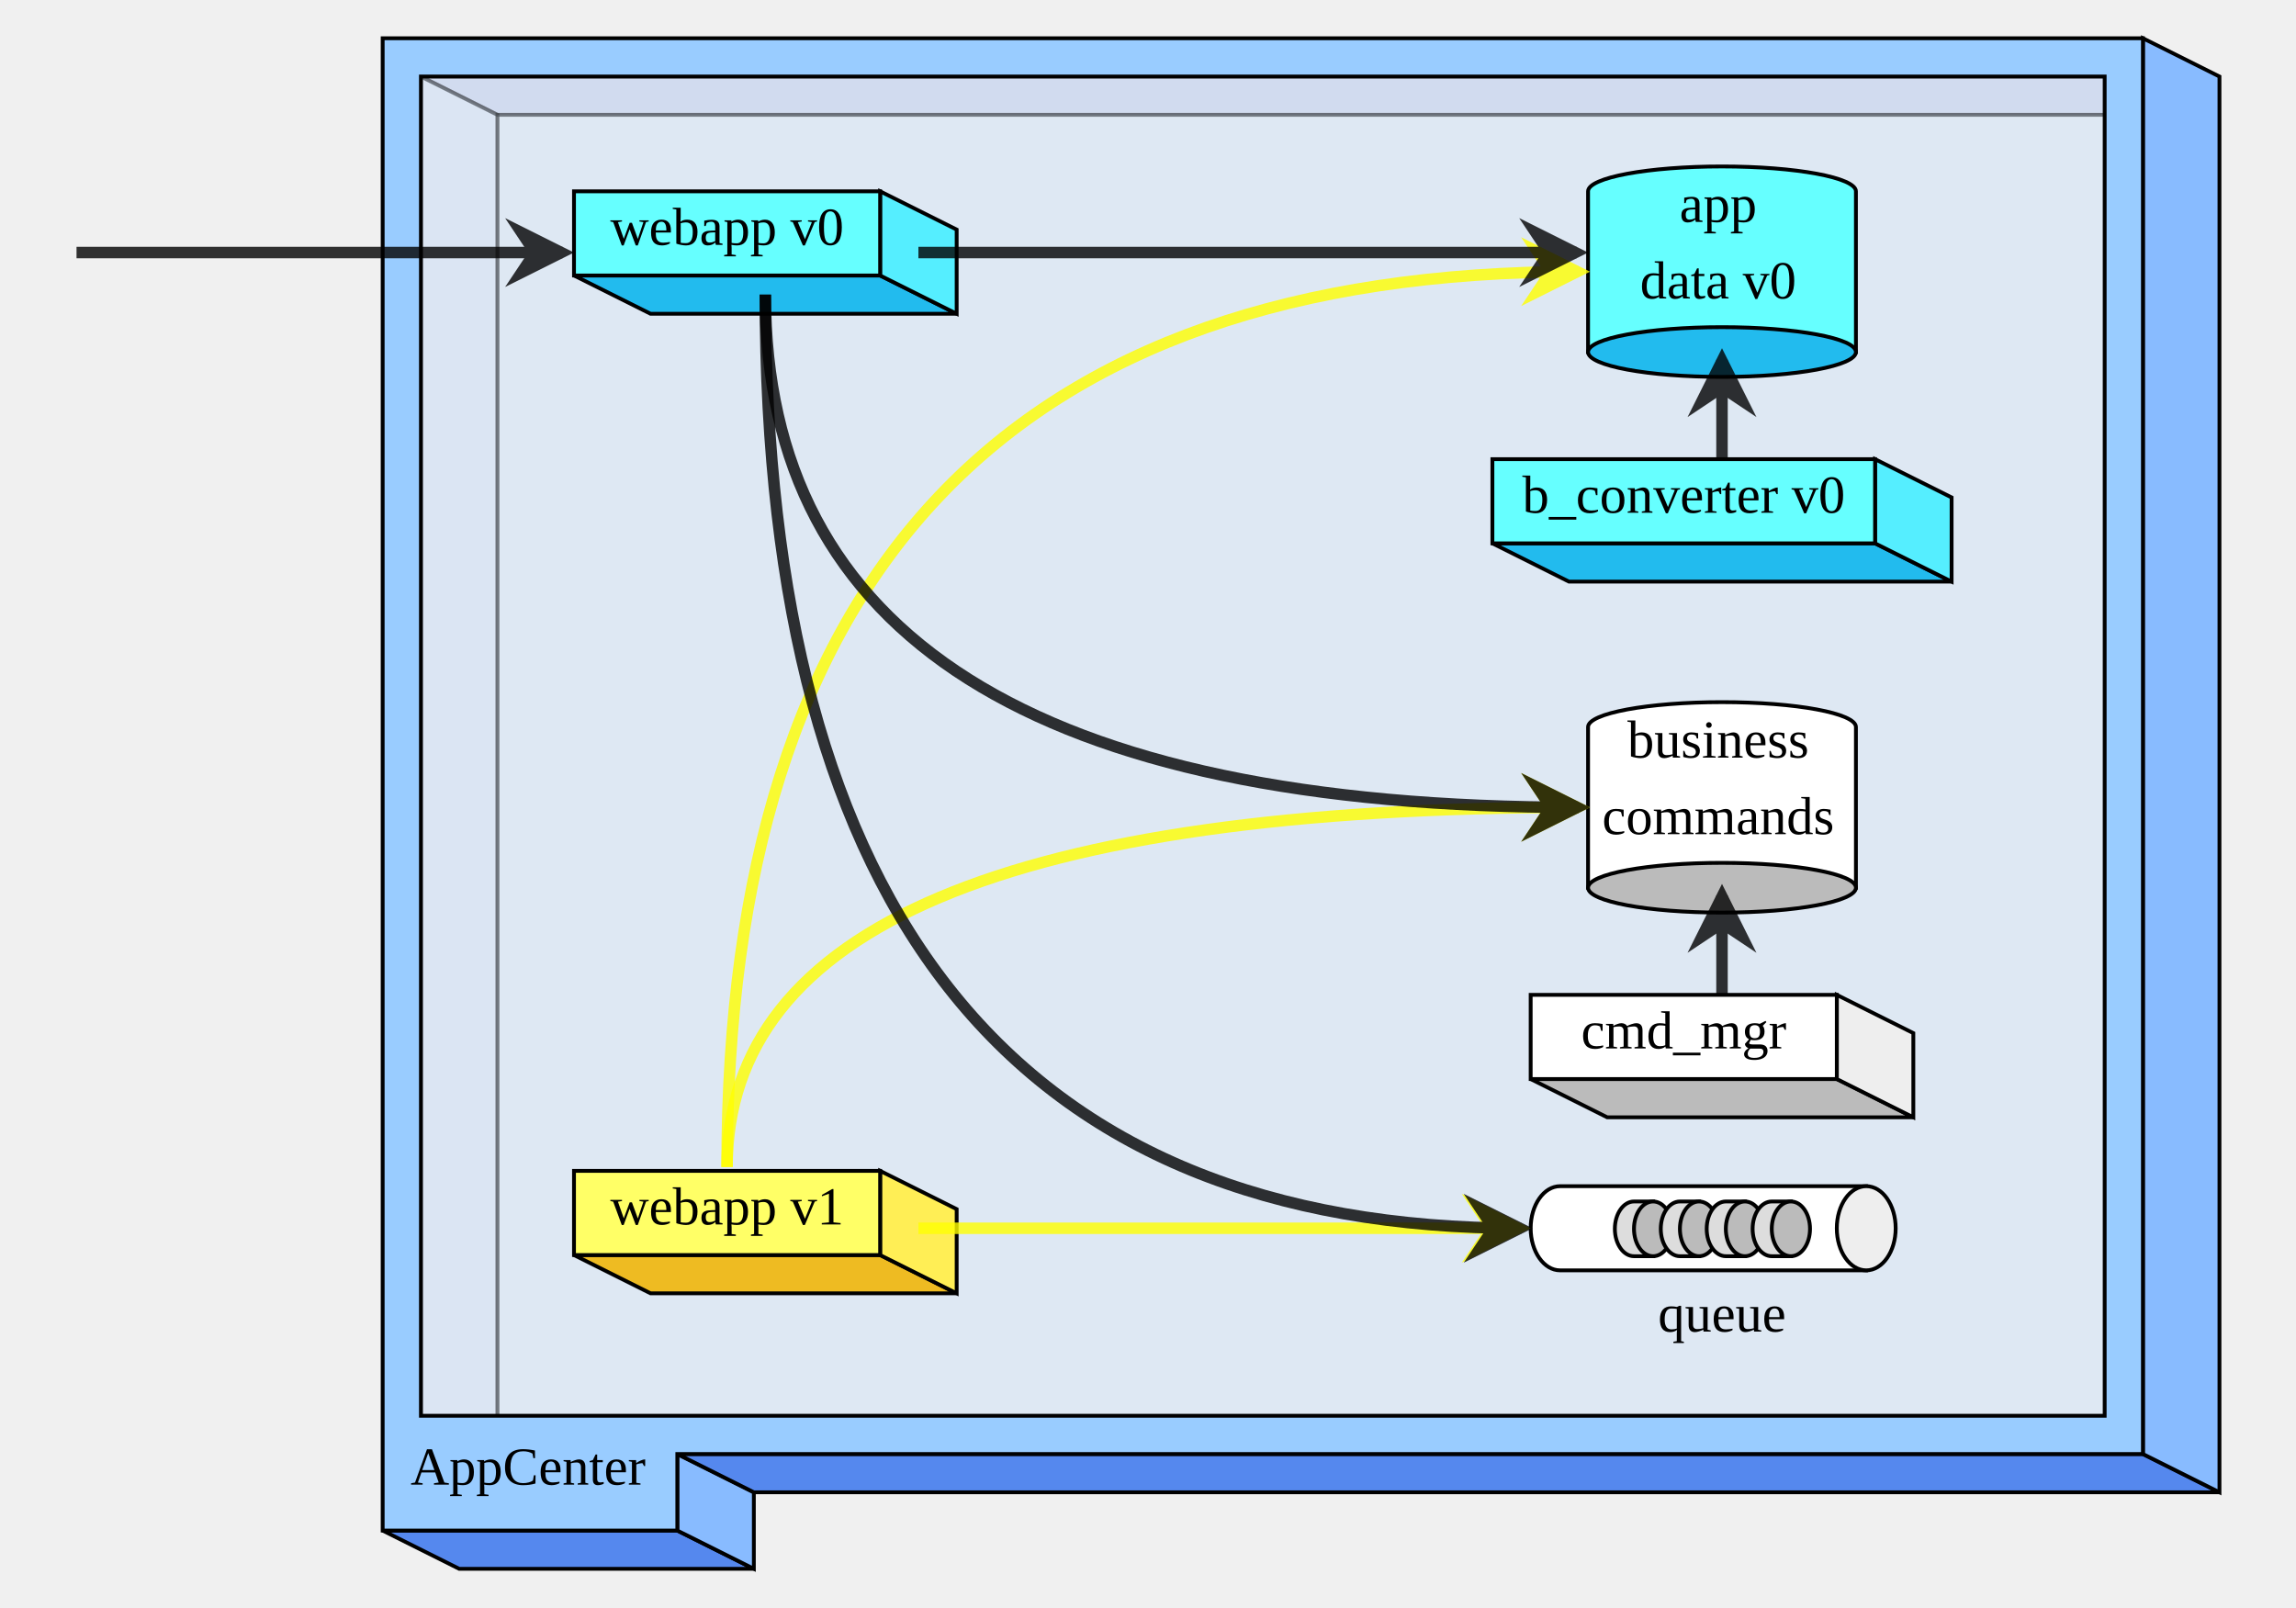
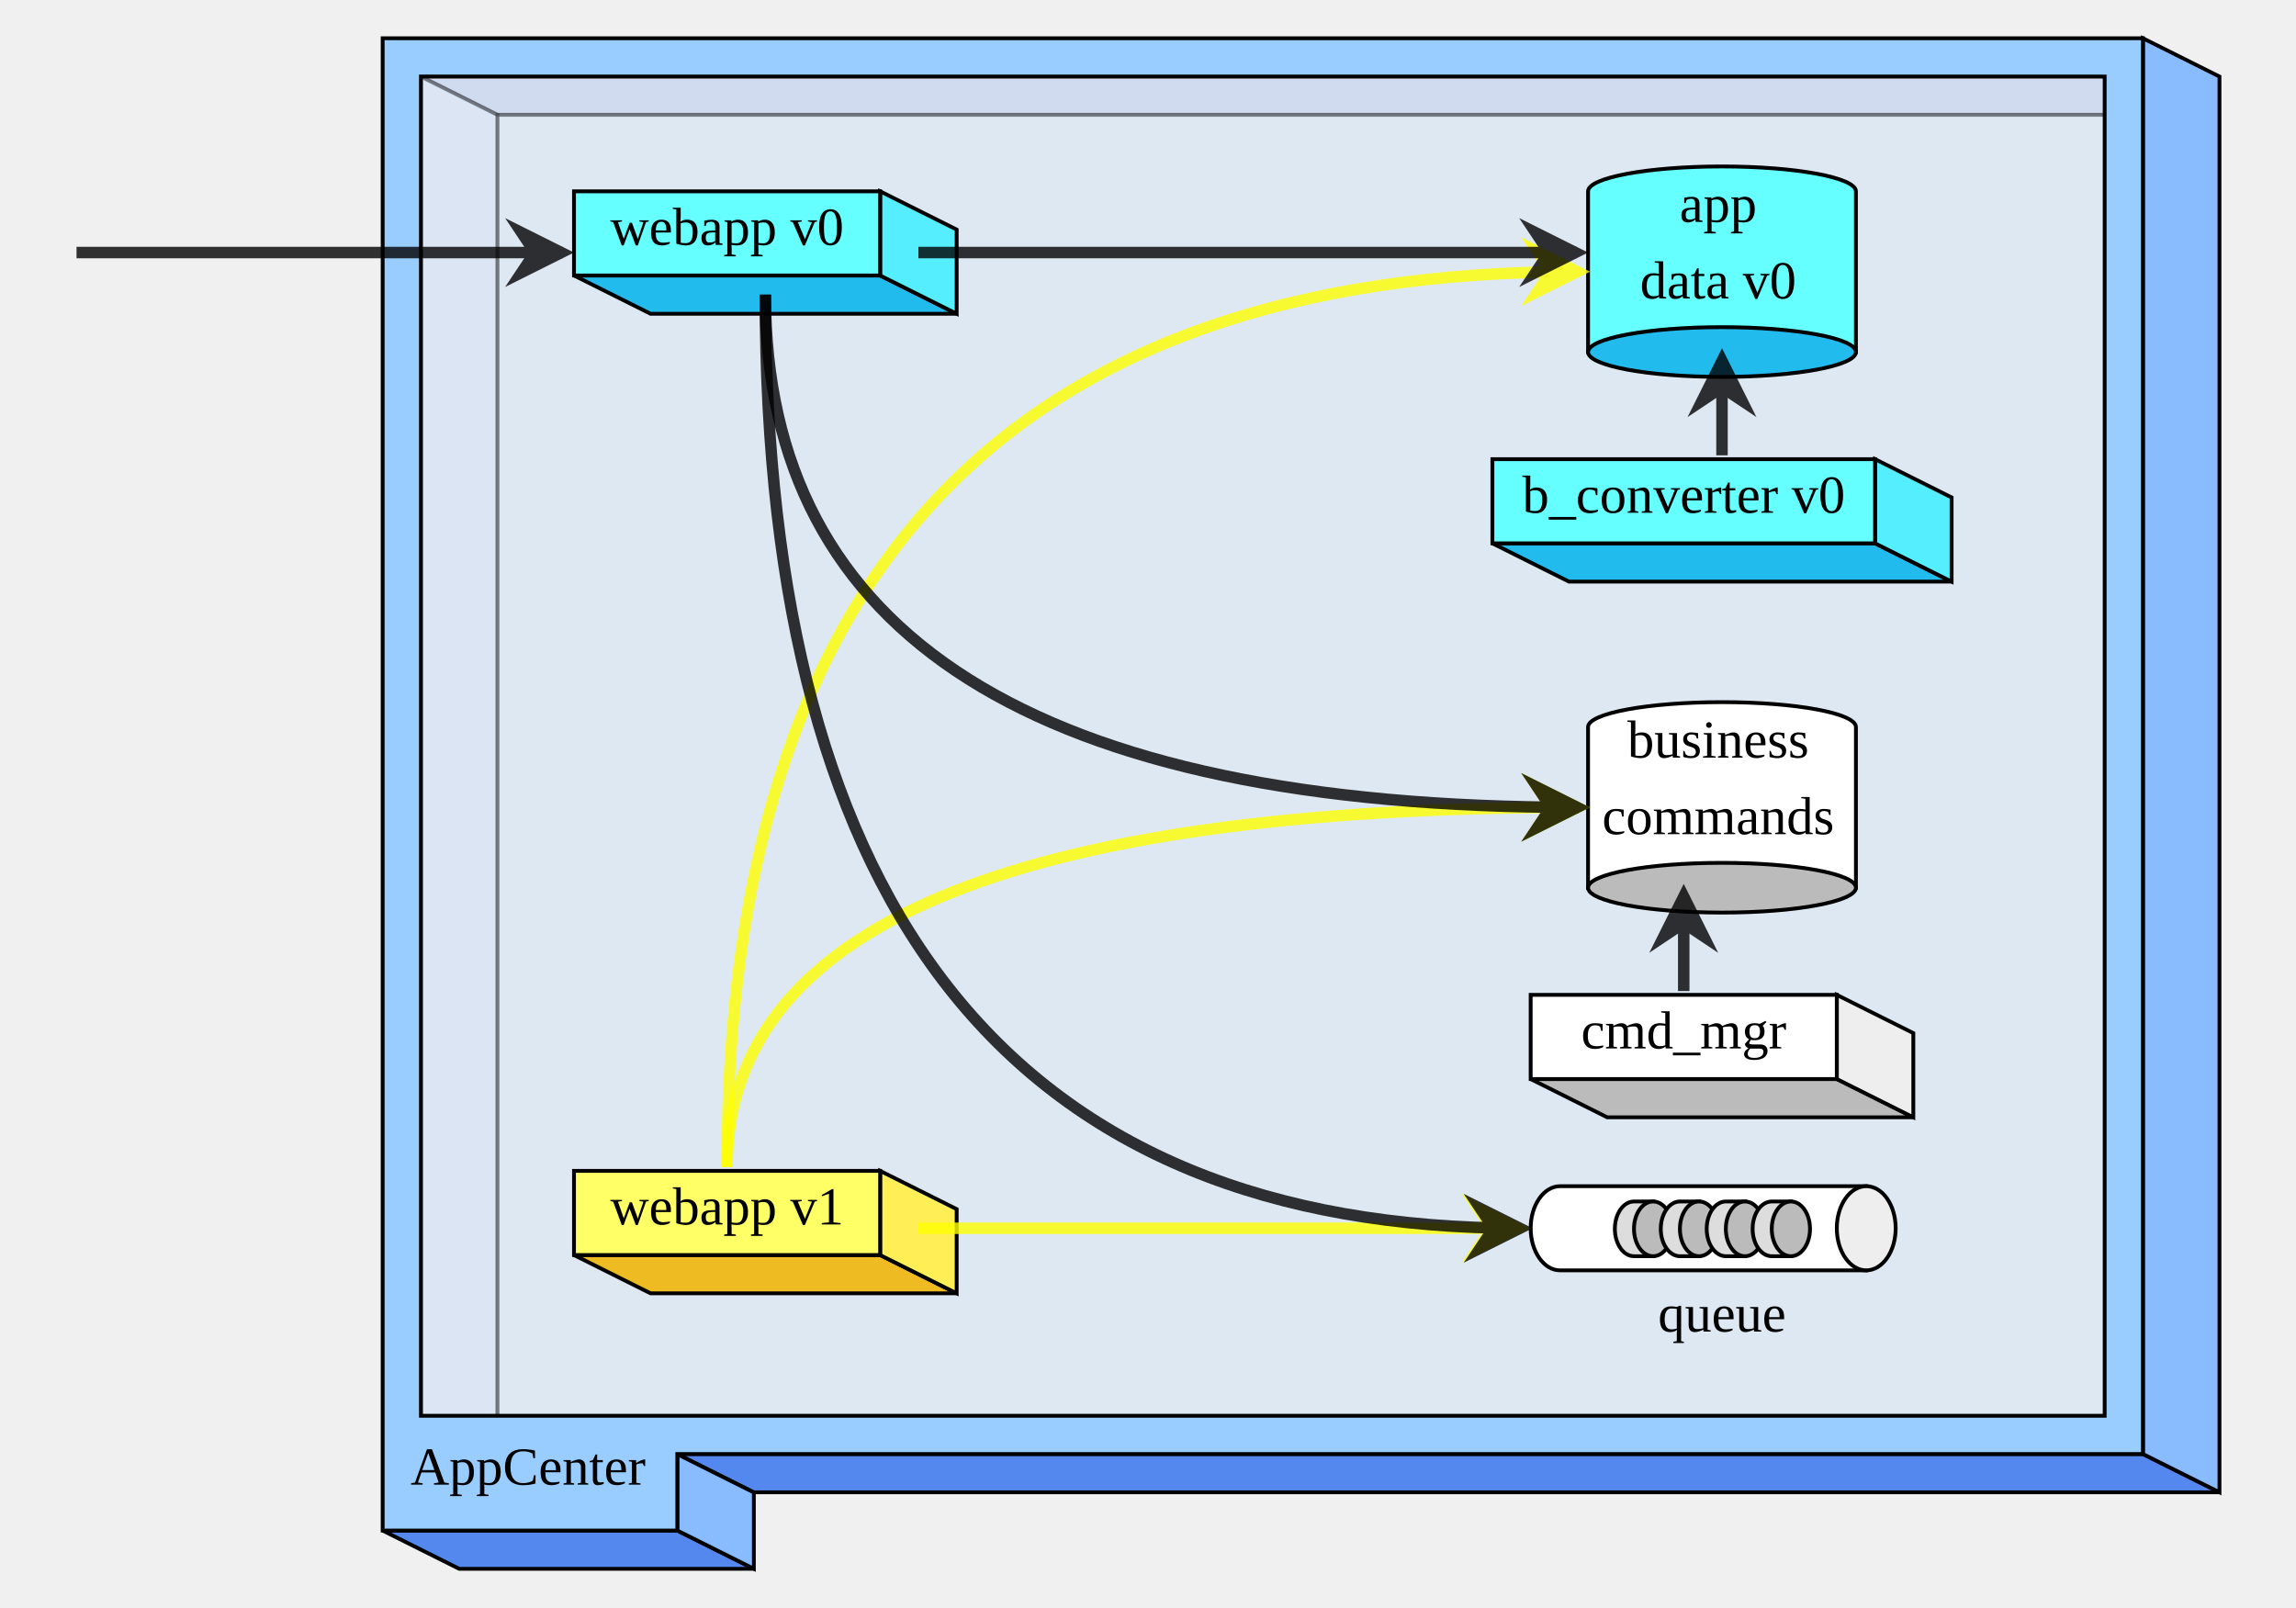
<svg xmlns="http://www.w3.org/2000/svg" width="600" height="420">
  <path fill-opacity="0.2" stroke-opacity="0.3" d="M110.0,20.0  h440.0 l20.0,10.0 h-440.0 l-20.0,-10.0 z" fill="#58e" stroke="#000" />
  <path fill-opacity="0.2" stroke-opacity="0.3" d="M110.0,20.0  l20.0,10.0 v350.0 l-20.0,-10.0 v-350.0 z" fill="#8bf" stroke="#000" />
  <path fill-opacity="0.2" stroke-opacity="0.3" d="M130.0,30.0  h440.0 v350.0 h-440.0 v-350.0 z" fill="#9cf" stroke="#000" />
  <path d="M150.0,72.0  h80.0 l20.0,10.0 h-80.0 l-20.0,-10.0 z" fill="#2be" stroke="#000" />
  <path d="M230.0,72.0  v-22.0 l20.0,10.0 v22.0 l-20.0,-10.0 z" fill="#5ef" stroke="#000" />
  <rect fill="#6ff" stroke="#000" x="150.0" y="50.0" width="80.0" height="22.0" />
  <text x="190.0" y="64.0" font-size="14.0" fill="#000" text-anchor="middle">webapp v0</text>
  <path d="M415.0,92.0  v-42.0 a35.0,6.5,0.0,1,1,70.0,0.0 v42.0 z" fill="#6ff" stroke="#000" />
  <ellipse cx="450.0" cy="92.0" rx="35.0" ry="6.5" fill="#2be" stroke="#000" />
  <text x="449.0" y="58.0" font-size="14.0" fill="#000" text-anchor="middle">app</text>
  <text x="449.0" y="78.0" font-size="14.0" fill="#000" text-anchor="middle">data v0</text>
  <path d="M390.0,142.0  h100.0 l20.0,10.0 h-100.0 l-20.0,-10.0 z" fill="#2be" stroke="#000" />
  <path d="M490.0,142.0  v-22.0 l20.0,10.0 v22.0 l-20.0,-10.0 z" fill="#5ef" stroke="#000" />
  <rect fill="#6ff" stroke="#000" x="390.0" y="120.0" width="100.0" height="22.0" />
  <text x="440.0" y="134.0" font-size="14.0" fill="#000" text-anchor="middle">b_converter v0</text>
  <path d="M415.0,232.0  v-42.0 a35.0,6.5,0.0,1,1,70.0,0.0 v42.0 z" fill="#fff" stroke="#000" />
  <ellipse cx="450.0" cy="232.0" rx="35.0" ry="6.5" fill="#bbb" stroke="#000" />
  <text x="449.0" y="198.0" font-size="14.0" fill="#000" text-anchor="middle">business</text>
  <text x="449.0" y="218.0" font-size="14.0" fill="#000" text-anchor="middle">commands</text>
  <path d="M400.0,282.0  h80.0 l20.0,10.0 h-80.0 l-20.0,-10.0 z" fill="#bbb" stroke="#000" />
  <path d="M480.0,282.0  v-22.0 l20.0,10.0 v22.0 l-20.0,-10.0 z" fill="#eee" stroke="#000" />
  <rect fill="#fff" stroke="#000" x="400.0" y="260.0" width="80.0" height="22.0" />
  <text x="440.0" y="274.0" font-size="14.0" fill="#000" text-anchor="middle">cmd_mgr</text>
  <path d="M487.692,310.0  h-80.0 a7.692,11.0,0.0,0,0,0.0,22.0 h80.0 z" fill="#fff" stroke="#000" />
  <ellipse cx="487.692" cy="321.0" rx="7.692" ry="11.0" fill="#eee" stroke="#000" />
  <path d="M432.0,314.0  h-5.0 a5.0,7.15,0.0,0,0,0.0,14.3 h5.0 z" fill="#ddd" stroke="#000" />
  <ellipse cx="432.0" cy="321.15" rx="5.0" ry="7.15" fill="#bbb" stroke="#000" />
  <path d="M444.0,314.0  h-5.0 a5.0,7.15,0.0,0,0,0.0,14.3 h5.0 z" fill="#ddd" stroke="#000" />
  <ellipse cx="444.0" cy="321.15" rx="5.0" ry="7.15" fill="#bbb" stroke="#000" />
  <path d="M456.0,314.0  h-5.0 a5.0,7.15,0.0,0,0,0.0,14.3 h5.0 z" fill="#ddd" stroke="#000" />
  <ellipse cx="456.0" cy="321.15" rx="5.0" ry="7.15" fill="#bbb" stroke="#000" />
  <path d="M468.0,314.0  h-5.0 a5.0,7.15,0.0,0,0,0.0,14.3 h5.0 z" fill="#ddd" stroke="#000" />
  <ellipse cx="468.0" cy="321.15" rx="5.0" ry="7.15" fill="#bbb" stroke="#000" />
  <text x="450.0" y="348.0" font-size="14.0" fill="#000" text-anchor="middle">queue</text>
  <path d="M100.0,400.0  h77.0 l20.0,10.0 h-77.0 l-20.0,-10.0 z" fill="#58e" stroke="#000" />
  <path d="M177.0,400.0  v-20.0 l20.0,10.0 v20.0 l-20.0,-10.0 z" fill="#8bf" stroke="#000" />
  <path d="M177.0,380.0  h383.0 l20.0,10.0 h-383.0 l-20.0,-10.0 z" fill="#58e" stroke="#000" />
  <path d="M560.0,380.0  v-370.0 l20.0,10.0 v370.0 l-20.0,-10.0 z" fill="#8bf" stroke="#000" />
  <path fill-rule="evenodd" d="M100.0,10.0  h460.0 v370.0 h-383.0 v20.0 h-77.0 v-390.0 z  m10.0,10.0 v350.0 h440.0 v-350.0 h-440.0 z" fill="#9cf" stroke="#000" />
  <text x="138.0" y="388.0" font-size="14.0" fill="#000" text-anchor="middle">AppCenter</text>
  <path d="M150.0,328.0  h80.0 l20.0,10.0 h-80.0 l-20.0,-10.0 z" fill="#eb2" stroke="#000" />
  <path d="M230.0,328.0  v-22.0 l20.0,10.0 v22.0 l-20.0,-10.0 z" fill="#fe5" stroke="#000" />
  <rect fill="#ff6" stroke="#000" x="150.0" y="306.0" width="80.0" height="22.0" />
  <text x="190.0" y="320.0" font-size="14.0" fill="#000" text-anchor="middle">webapp v1</text>
  <marker id="arrow_YELLOW" markerWidth="6" markerHeight="6" viewBox="-3 -3 6 6" refX="2" refY="0" markerUnits="strokeWidth" orient="auto">
    <polygon points="-1,0 -3,3 3,0 -3,-3" fill="#ff0" />
  </marker>
  <path stroke="#ff0" opacity="0.8" stroke-width="3.0" fill="none" d="M190.0,305.0  q0.0,-234.0 222.5,-234.0" marker-end="url(#arrow_YELLOW)" />
  <path stroke="#ff0" opacity="0.8" stroke-width="3.0" fill="none" d="M190.0,305.0  q0.0,-94.0 222.5,-94.0" marker-end="url(#arrow_YELLOW)" />
  <path stroke="#ff0" opacity="0.8" stroke-width="3.0" fill="none" d="M240.0,321.0  l157.0,0.0" marker-end="url(#arrow_YELLOW)" />
  <marker id="arrow_BLACK" markerWidth="6" markerHeight="6" viewBox="-3 -3 6 6" refX="2" refY="0" markerUnits="strokeWidth" orient="auto">
    <polygon points="-1,0 -3,3 3,0 -3,-3" fill="#000" />
  </marker>
-   <path stroke="#000" opacity="0.8" stroke-width="3.0" fill="none" d="M450.0,120.0  l0.0,-26.0" marker-end="url(#arrow_BLACK)" />
-   <path stroke="#000" opacity="0.8" stroke-width="3.0" fill="none" d="M450.0,260.0  l0.0,-26.0" marker-end="url(#arrow_BLACK)" />
+   <path stroke="#000" opacity="0.8" stroke-width="3.0" fill="none" d="M450.0,119.0  l0.0,-25.0" marker-end="url(#arrow_BLACK)" />
+   <path stroke="#000" opacity="0.8" stroke-width="3.0" fill="none" d="M440.0,259.0  l0.0,-25.0" marker-end="url(#arrow_BLACK)" />
  <path stroke="#000" opacity="0.8" stroke-width="3.0" fill="none" d="M240.0,66.0  l172.0,0.0" marker-end="url(#arrow_BLACK)" />
  <path stroke="#000" opacity="0.8" stroke-width="3.0" fill="none" d="M200.0,77.0  q0.0,134.0 212.5,134.0" marker-end="url(#arrow_BLACK)" />
  <path stroke="#000" opacity="0.8" stroke-width="3.0" fill="none" d="M200.0,77.0  q0.0,244.0 197.5,244.0" marker-end="url(#arrow_BLACK)" />
  <path stroke="#000" opacity="0.8" stroke-width="3.0" fill="none" d="M20.0,66.0  l127.0,0.0" marker-end="url(#arrow_BLACK)" />
</svg>
